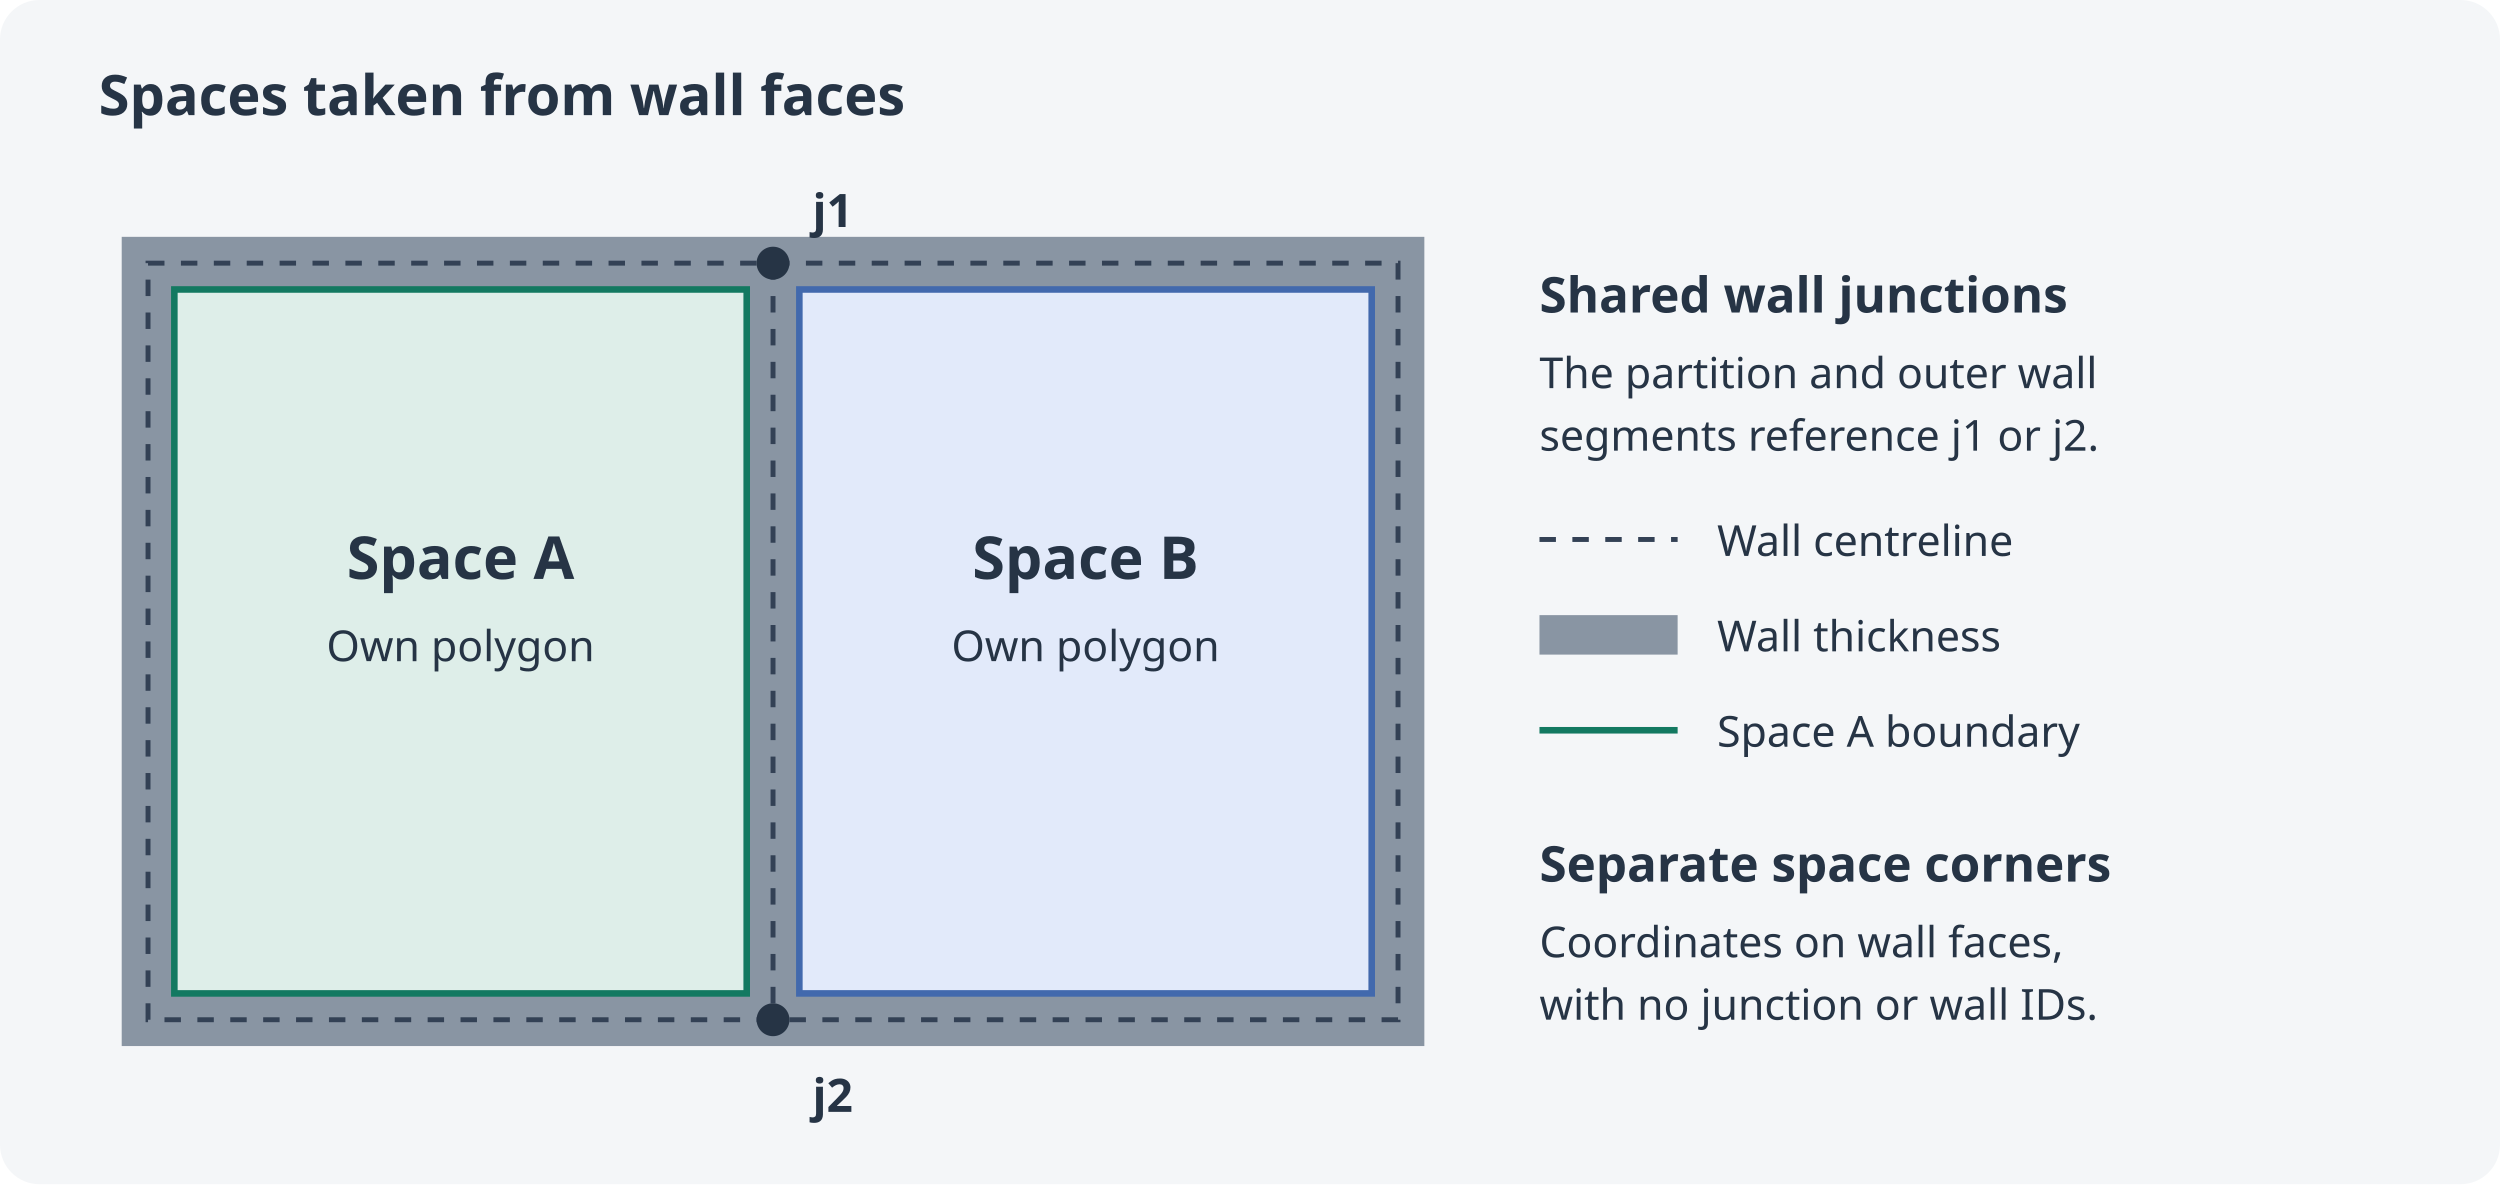
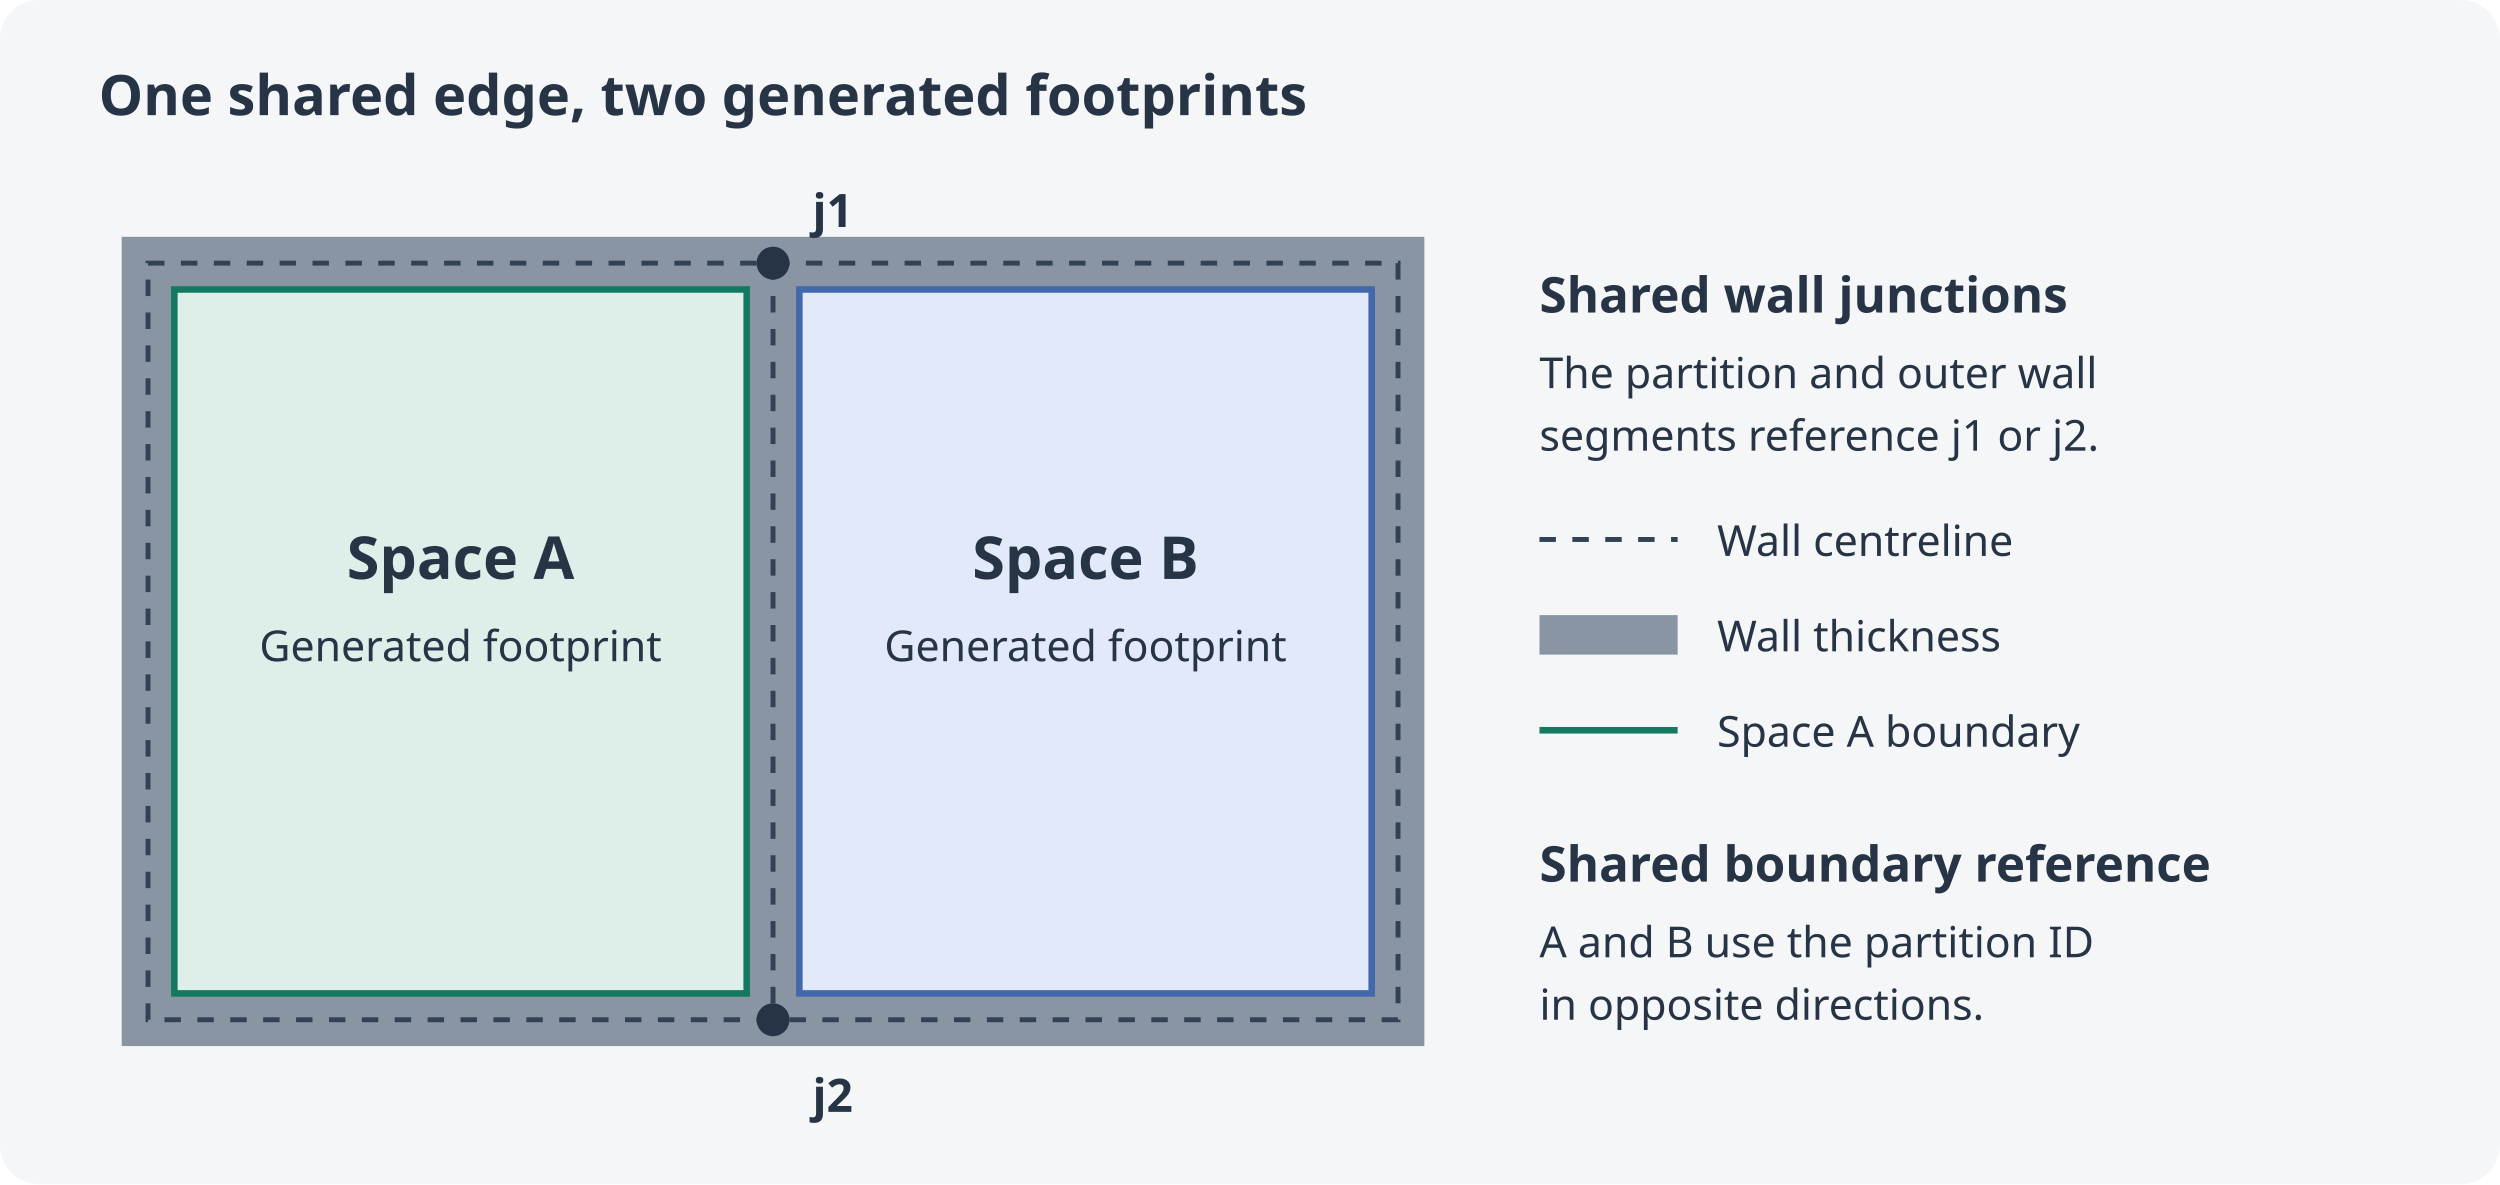
<svg xmlns="http://www.w3.org/2000/svg" viewBox="0 0 760 360" role="img" aria-labelledby="title desc">
  <rect width="760" height="360" rx="12" fill="#f4f6f8" />
  <g font-family="system-ui, sans-serif" fill="#263445">
-     <text x="30" y="35" font-size="17" font-weight="600">Spaces taken from wall faces</text>
+     <text x="30" y="35" font-size="17" font-weight="600">One shared edge, two generated footprints</text>
    <path d="M 45 80 H 425 V 310 H 45 Z M 235 80 V 310" fill="none" stroke="#8995a3" stroke-width="16" />
    <rect x="53" y="88" width="174" height="214" fill="#deeee9" stroke="#137961" stroke-width="2" />
    <rect x="243" y="88" width="174" height="214" fill="#e2eafa" stroke="#4269ad" stroke-width="2" />
    <path d="M 45 80 H 425 V 310 H 45 Z M 235 80 V 310" fill="none" stroke="#334155" stroke-width="1.5" stroke-dasharray="5 5" />
    <g fill="#263445">
      <circle cx="235" cy="80" r="5" />
      <circle cx="235" cy="310" r="5" />
    </g>
    <text x="247" y="69" font-size="14" font-weight="600">j1</text>
    <text x="247" y="338" font-size="14" font-weight="600">j2</text>
    <text x="140" y="176" text-anchor="middle" font-size="18" font-weight="600">Space A</text>
-     <text x="140" y="201" text-anchor="middle" font-size="13">Own polygon</text>
+     <text x="140" y="201" text-anchor="middle" font-size="13">Generated footprint</text>
    <text x="330" y="176" text-anchor="middle" font-size="18" font-weight="600">Space B</text>
-     <text x="330" y="201" text-anchor="middle" font-size="13">Own polygon</text>
+     <text x="330" y="201" text-anchor="middle" font-size="13">Generated footprint</text>
    <text x="468" y="95" font-size="15" font-weight="600">Shared wall junctions</text>
    <text x="468" y="118" font-size="13">The partition and outer wall</text>
    <text x="468" y="137" font-size="13">segments reference j1 or j2.</text>
    <path d="M 468 164 H 510" stroke="#334155" stroke-width="1.5" stroke-dasharray="5 5" />
    <text x="522" y="169" font-size="13">Wall centreline</text>
    <path d="M 468 193 H 510" stroke="#8995a3" stroke-width="12" />
    <text x="522" y="198" font-size="13">Wall thickness</text>
    <path d="M 468 222 H 510" stroke="#137961" stroke-width="2" />
    <text x="522" y="227" font-size="13">Space A boundary</text>
-     <text x="468" y="268" font-size="15" font-weight="600">Separate space corners</text>
-     <text x="468" y="291" font-size="13">Coordinates on wall faces,</text>
-     <text x="468" y="310" font-size="13">with no junction or wall IDs.</text>
+     <text x="468" y="268" font-size="15" font-weight="600">Shared boundary reference</text>
+     <text x="468" y="291" font-size="13">A and B use the partition ID</text>
+     <text x="468" y="310" font-size="13">in opposite directions.</text>
  </g>
</svg>
